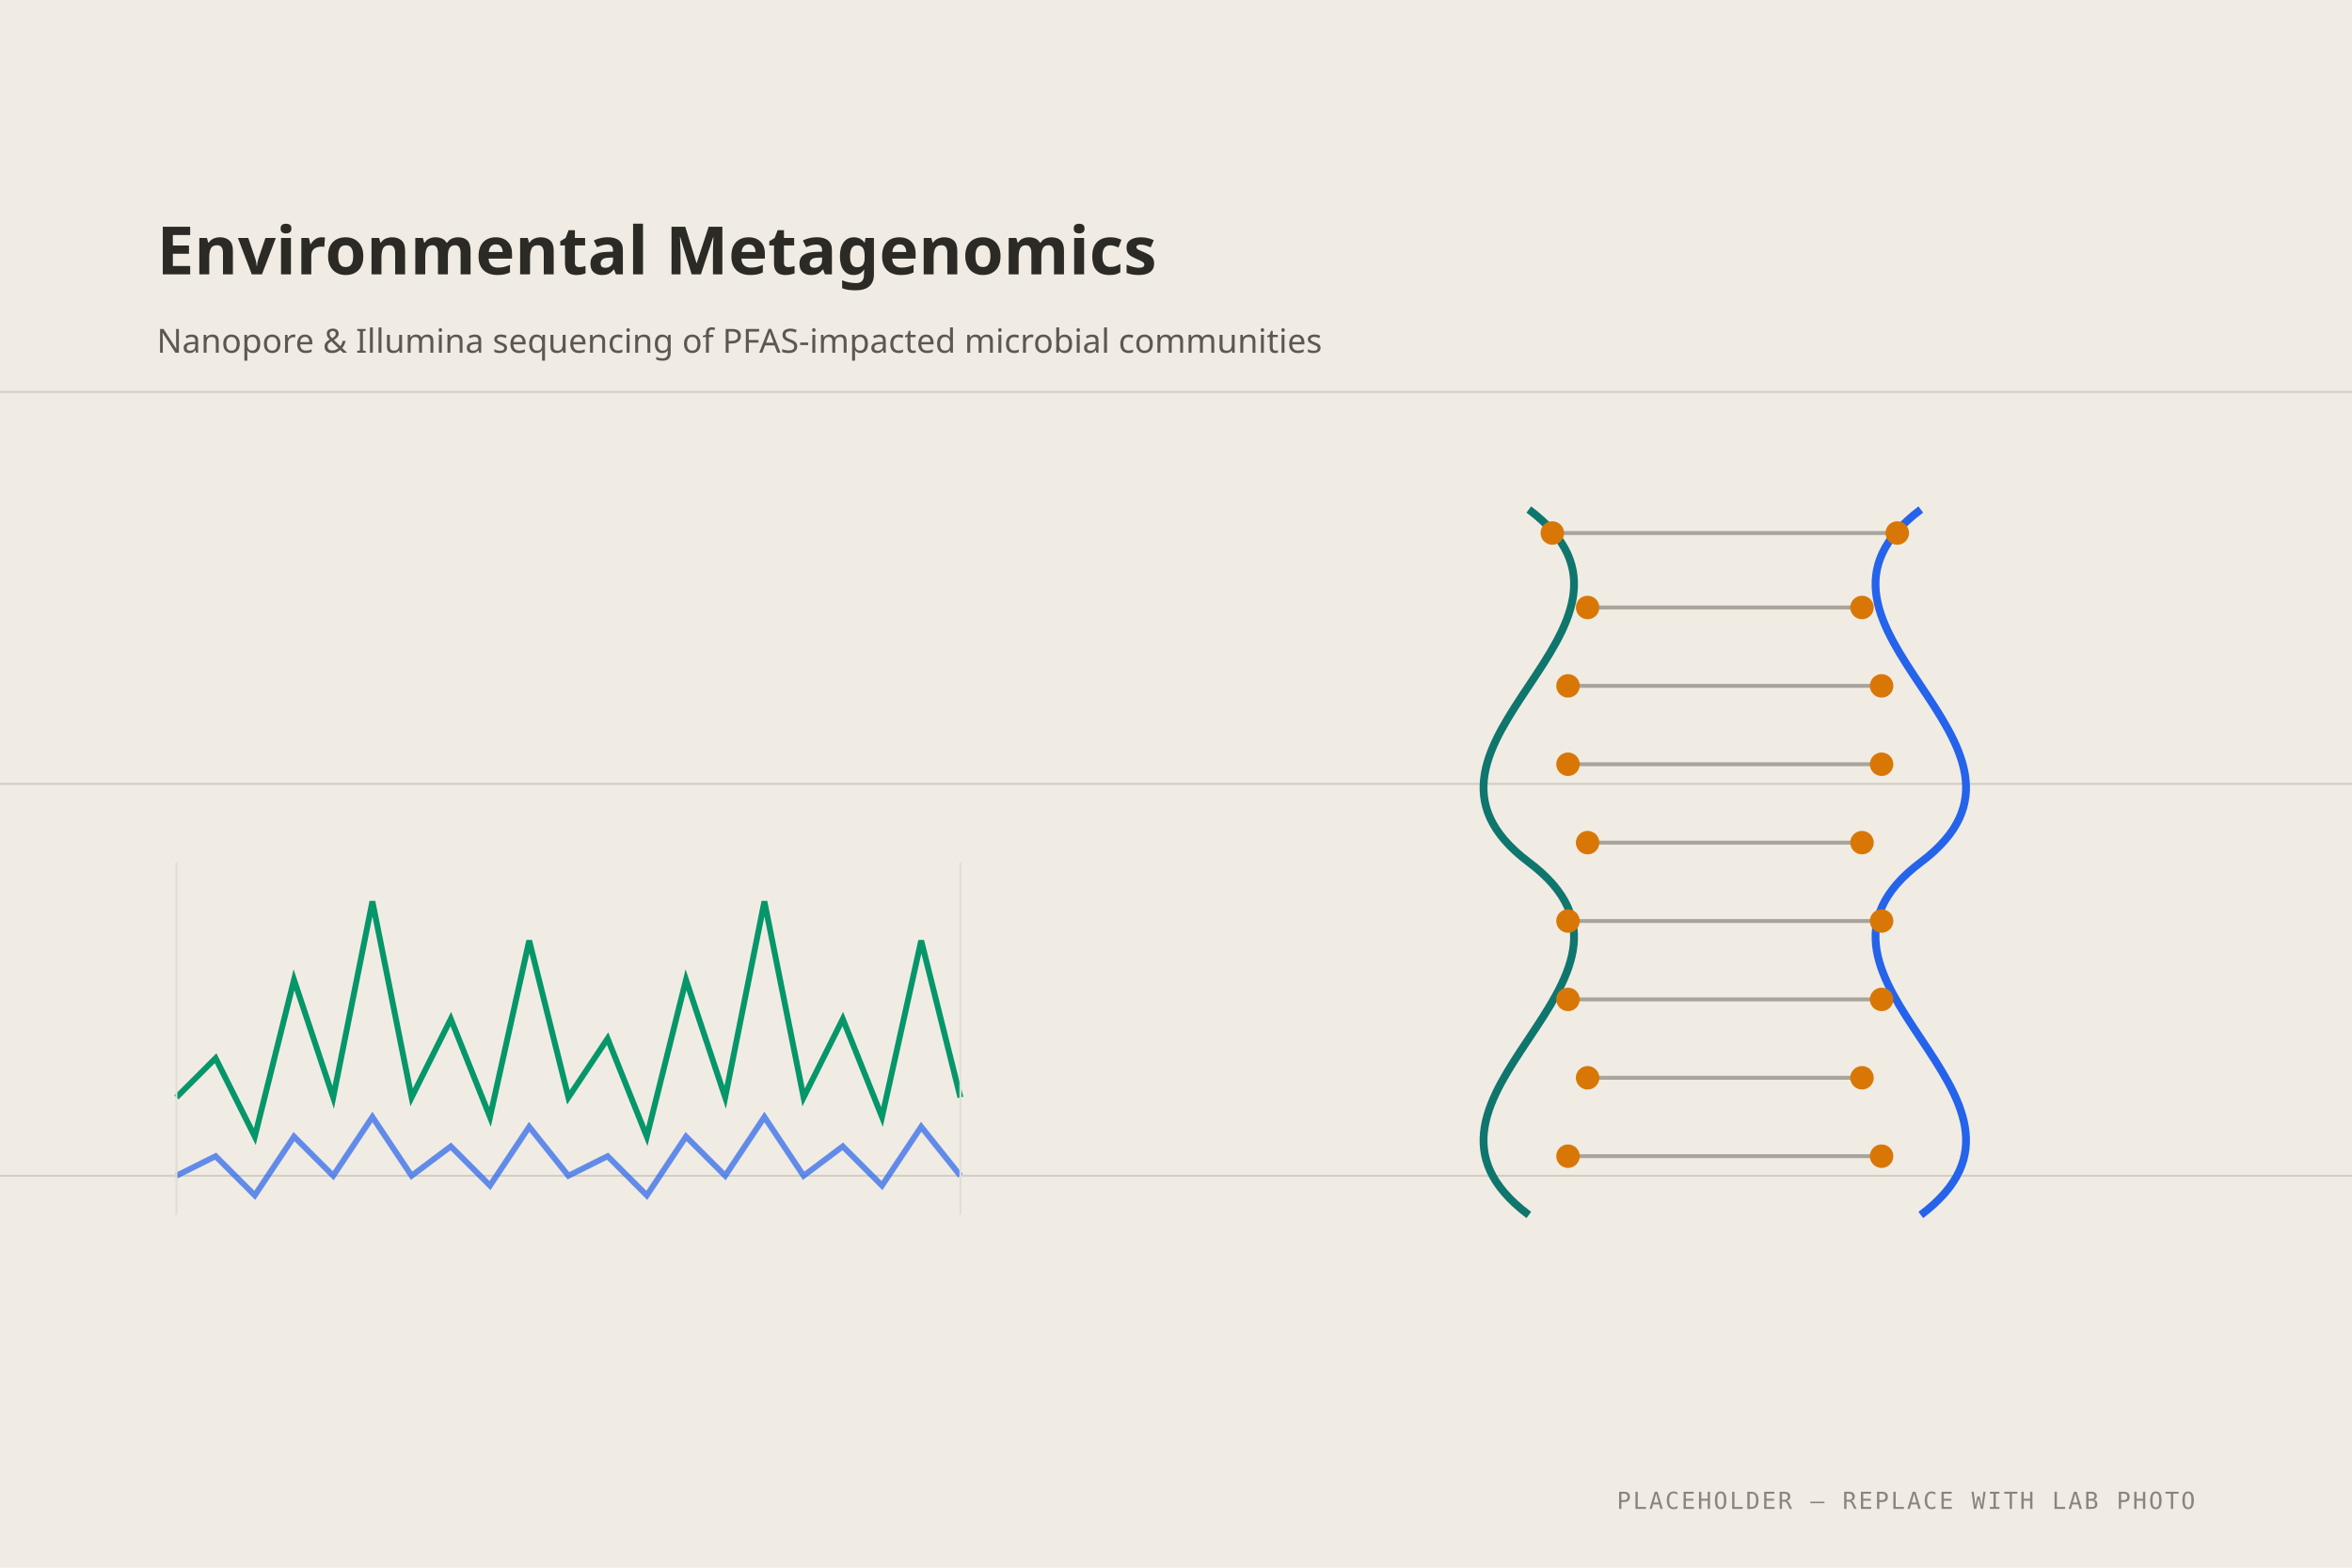
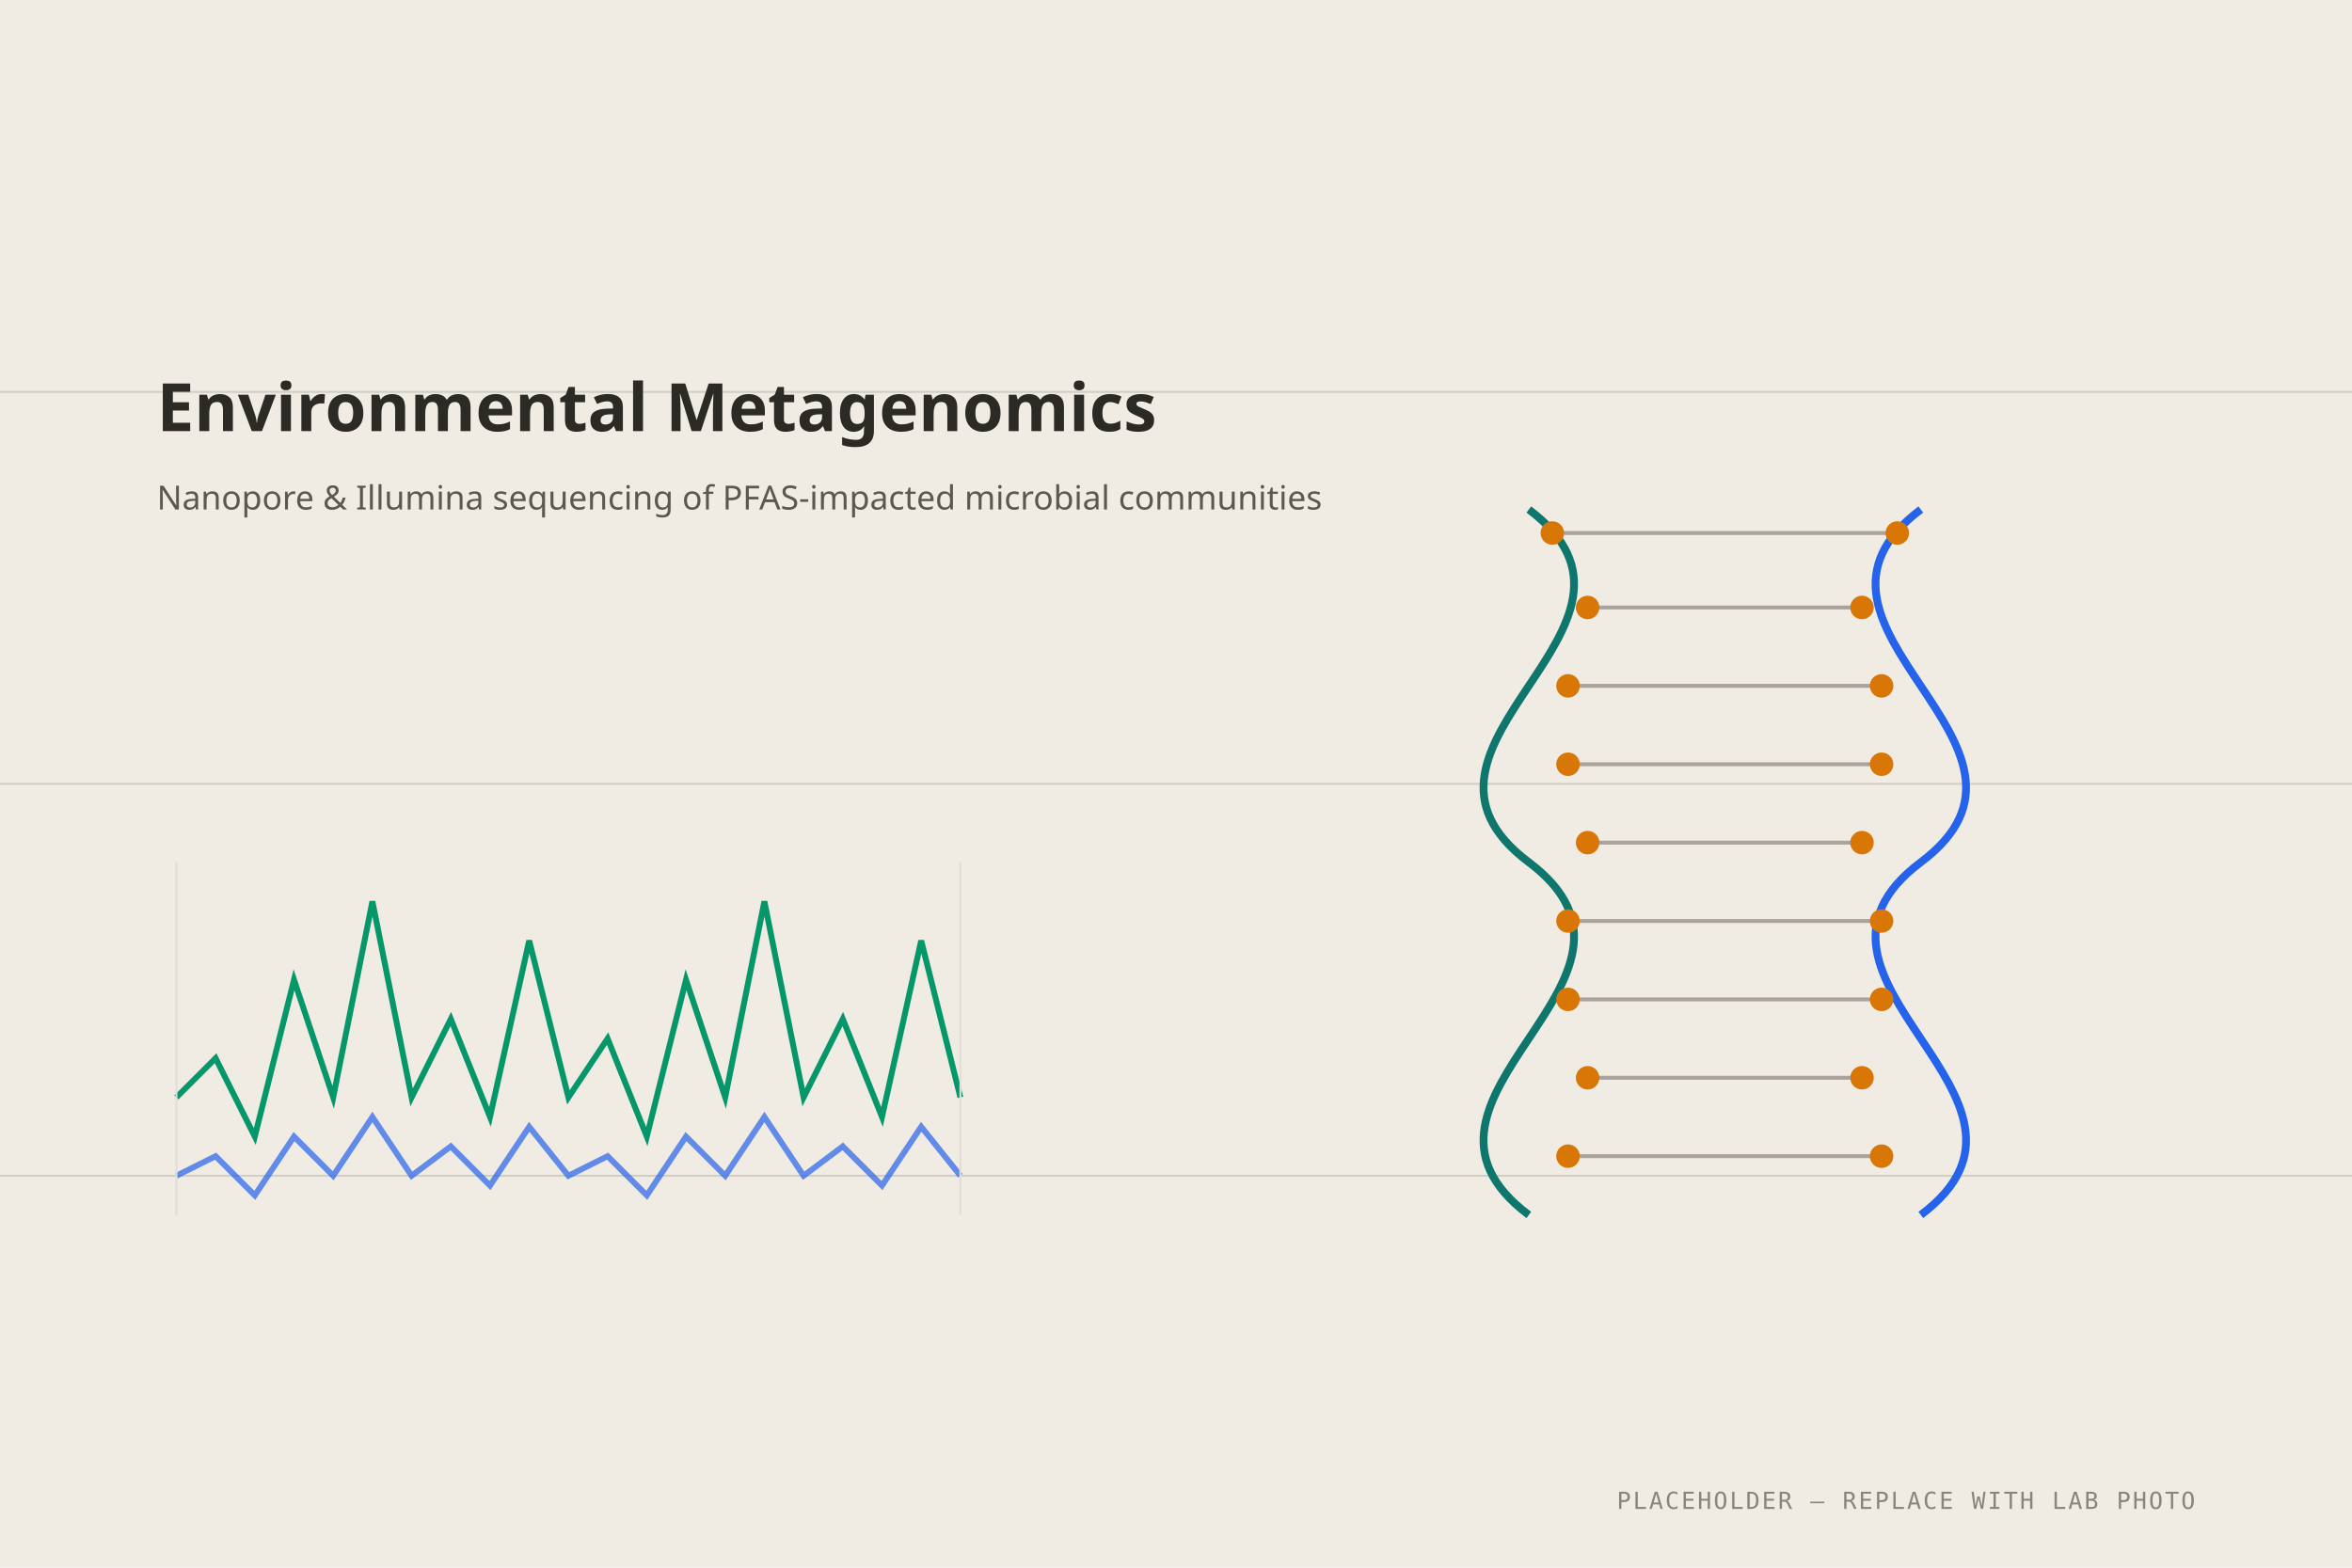
<svg xmlns="http://www.w3.org/2000/svg" viewBox="0 0 1200 800" font-family="'DM Sans', sans-serif">
  <rect width="1200" height="800" fill="#f0ece4" />
  <g stroke="#8a857c" stroke-width="1" opacity="0.3">
    <line x1="0" y1="200" x2="1200" y2="200" />
    <line x1="0" y1="400" x2="1200" y2="400" />
    <line x1="0" y1="600" x2="1200" y2="600" />
  </g>
  <g stroke-width="4" fill="none">
    <path d="M 780 260 C 860 320, 700 380, 780 440 C 860 500, 700 560, 780 620" stroke="#0f766e" />
    <path d="M 980 260 C 900 320, 1060 380, 980 440 C 900 500, 1060 560, 980 620" stroke="#2563eb" />
  </g>
  <g stroke="#8a857c" stroke-width="2" opacity="0.7">
    <line x1="792" y1="272" x2="968" y2="272" />
    <line x1="810" y1="310" x2="950" y2="310" />
    <line x1="800" y1="350" x2="960" y2="350" />
    <line x1="800" y1="390" x2="960" y2="390" />
    <line x1="810" y1="430" x2="950" y2="430" />
    <line x1="800" y1="470" x2="960" y2="470" />
    <line x1="800" y1="510" x2="960" y2="510" />
    <line x1="810" y1="550" x2="950" y2="550" />
    <line x1="800" y1="590" x2="960" y2="590" />
  </g>
  <g fill="#d97706">
    <circle cx="792" cy="272" r="6" />
    <circle cx="968" cy="272" r="6" />
    <circle cx="810" cy="310" r="6" />
    <circle cx="950" cy="310" r="6" />
    <circle cx="800" cy="350" r="6" />
    <circle cx="960" cy="350" r="6" />
    <circle cx="800" cy="390" r="6" />
    <circle cx="960" cy="390" r="6" />
    <circle cx="810" cy="430" r="6" />
    <circle cx="950" cy="430" r="6" />
    <circle cx="800" cy="470" r="6" />
    <circle cx="960" cy="470" r="6" />
    <circle cx="800" cy="510" r="6" />
    <circle cx="960" cy="510" r="6" />
    <circle cx="810" cy="550" r="6" />
    <circle cx="950" cy="550" r="6" />
    <circle cx="800" cy="590" r="6" />
    <circle cx="960" cy="590" r="6" />
  </g>
  <g fill="none" stroke-width="3">
    <polyline points="90,560 110,540 130,580 150,500 170,560 190,460 210,560 230,520 250,570 270,480 290,560 310,530 330,580 350,500 370,560 390,460 410,560 430,520 450,570 470,480 490,560" stroke="#059669" />
    <polyline points="90,600 110,590 130,610 150,580 170,600 190,570 210,600 230,585 250,605 270,575 290,600 310,590 330,610 350,580 370,600 390,570 410,600 430,585 450,605 470,575 490,600" stroke="#2563eb" opacity="0.7" />
  </g>
  <g stroke="#e2ded6" stroke-width="1">
    <line x1="90" y1="440" x2="90" y2="620" />
    <line x1="490" y1="440" x2="490" y2="620" />
  </g>
-   <text x="80" y="140" font-size="34" font-weight="700" fill="#2c2a25">Environmental Metagenomics</text>
-   <text x="80" y="180" font-size="17" fill="#5c5850">Nanopore &amp; Illumina sequencing of PFAS-impacted microbial communities</text>
+   <text x="80" y="220" font-size="34" font-weight="700" fill="#2c2a25">Environmental Metagenomics</text>
+   <text x="80" y="260" font-size="17" fill="#5c5850">Nanopore &amp; Illumina sequencing of PFAS-impacted microbial communities</text>
  <text x="1120" y="770" font-size="12" fill="#8a857c" text-anchor="end" font-family="monospace" letter-spacing="1">PLACEHOLDER — REPLACE WITH LAB PHOTO</text>
</svg>
